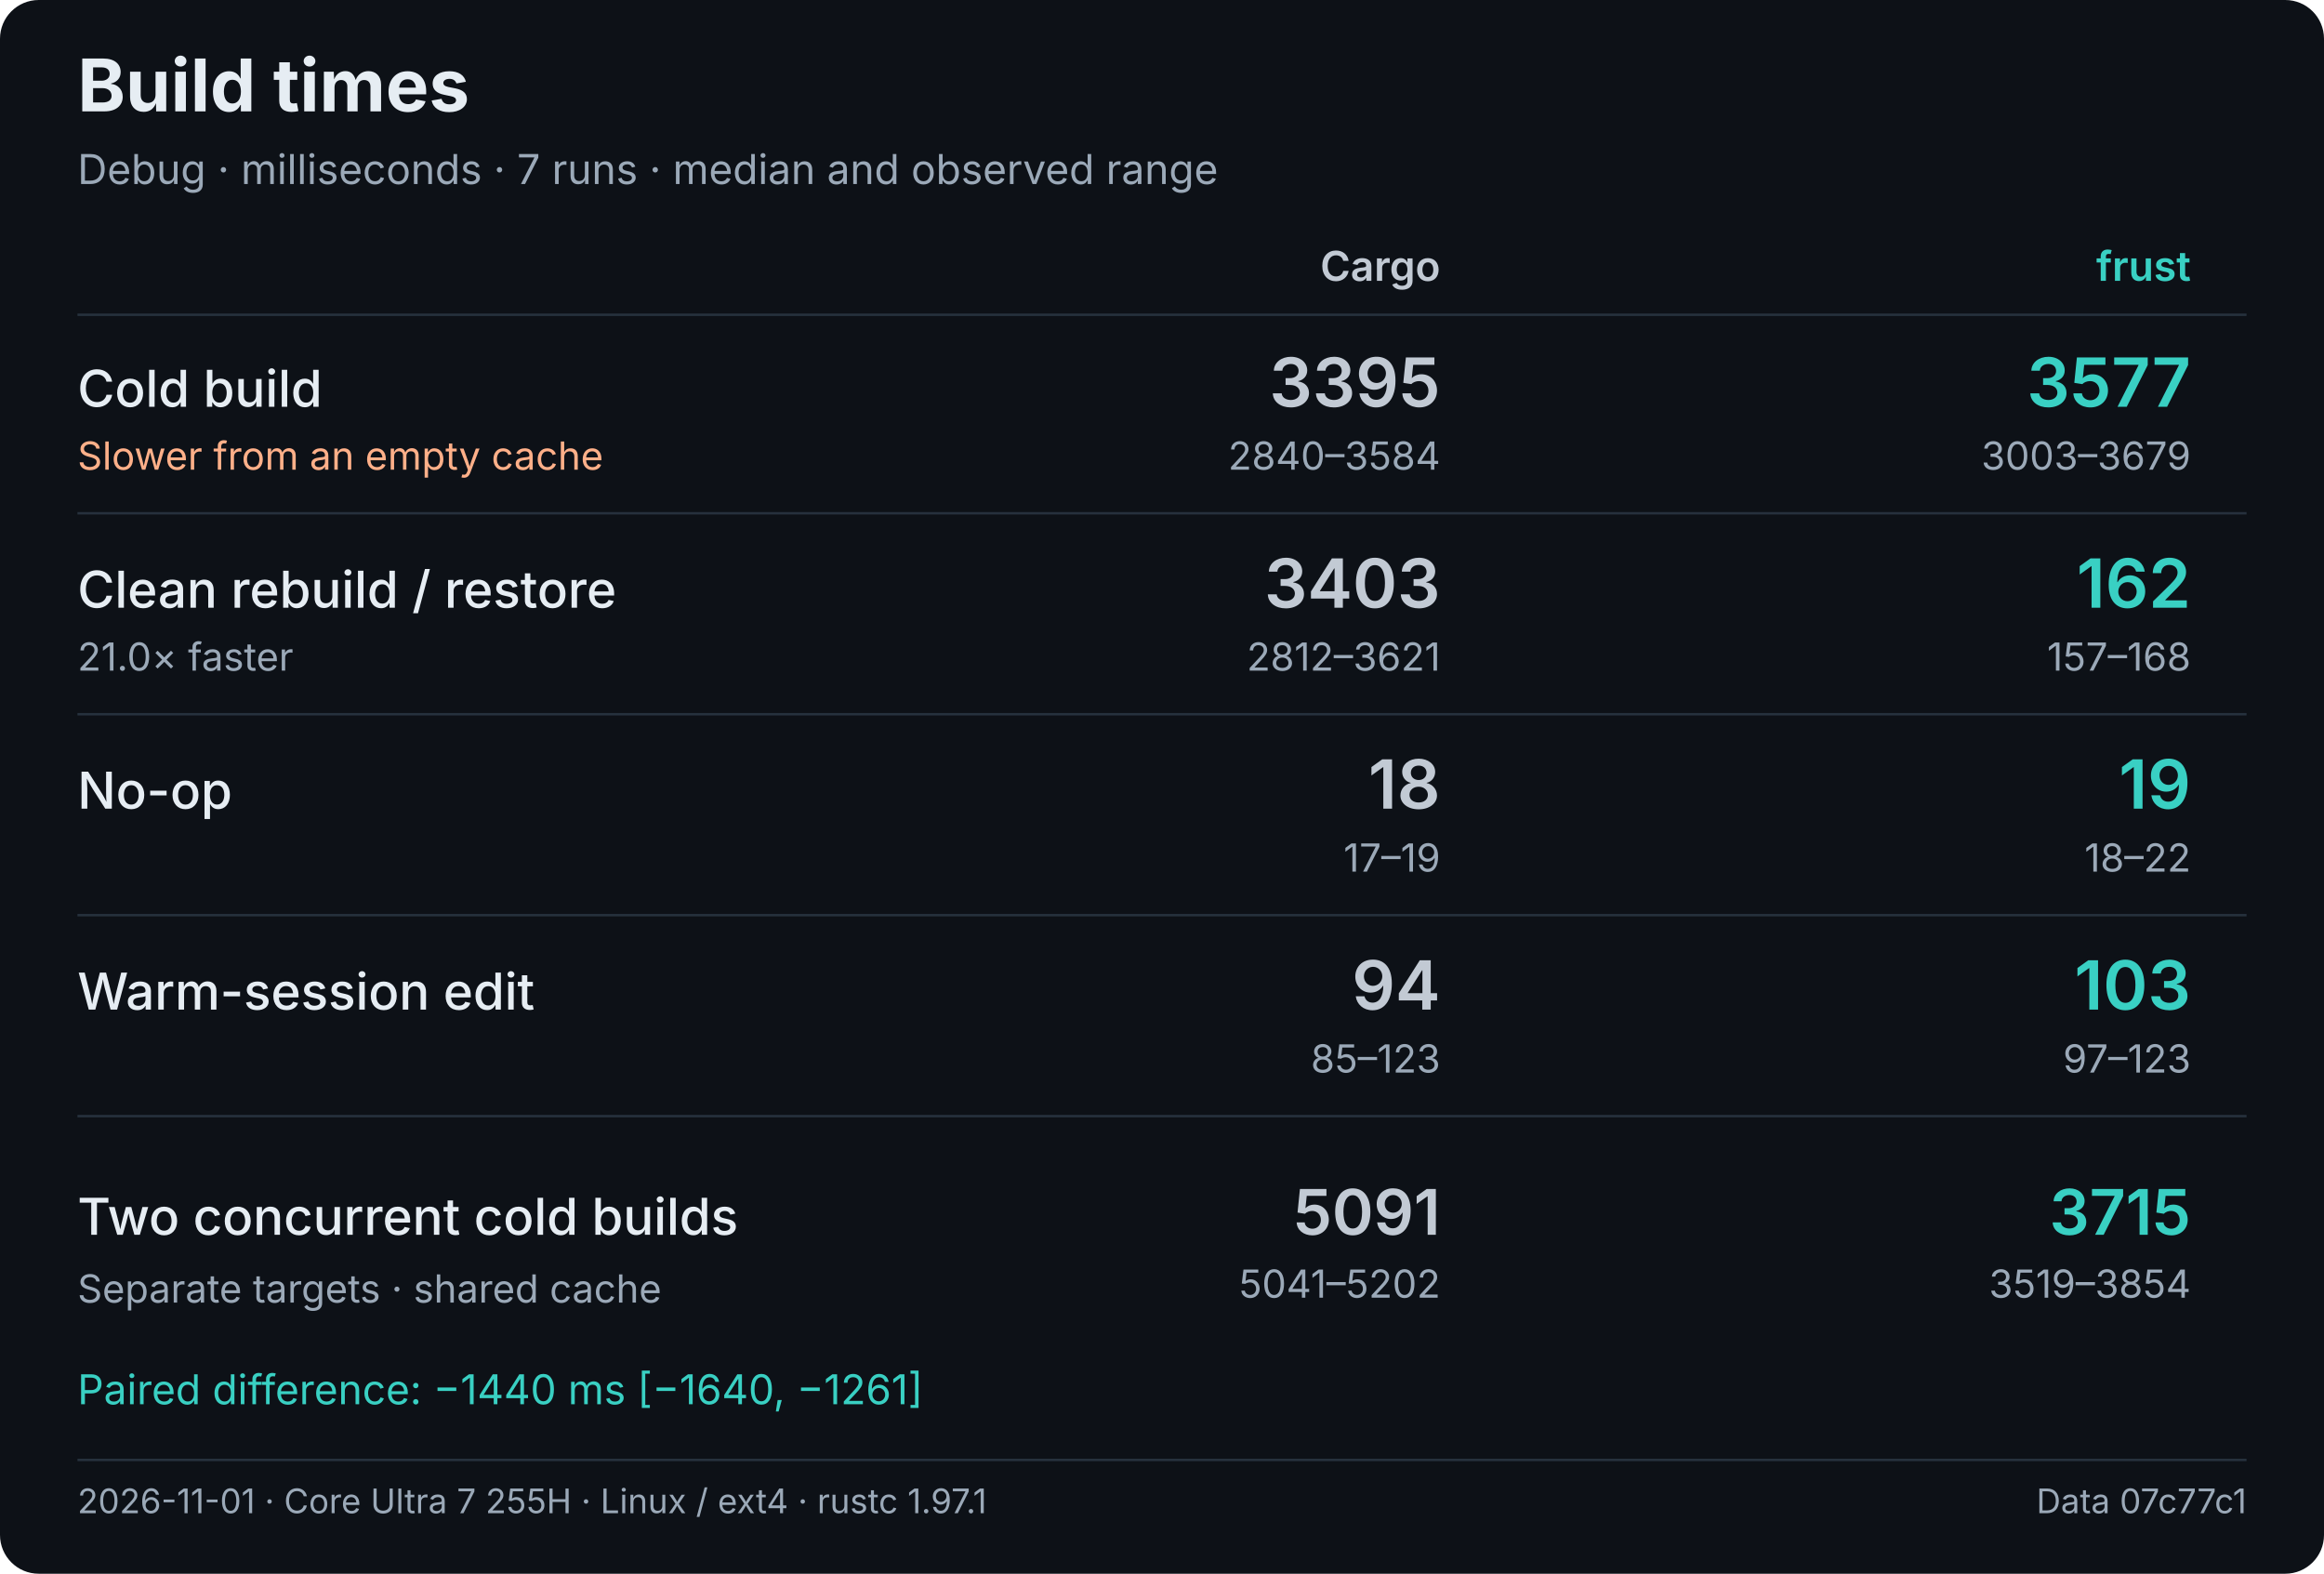
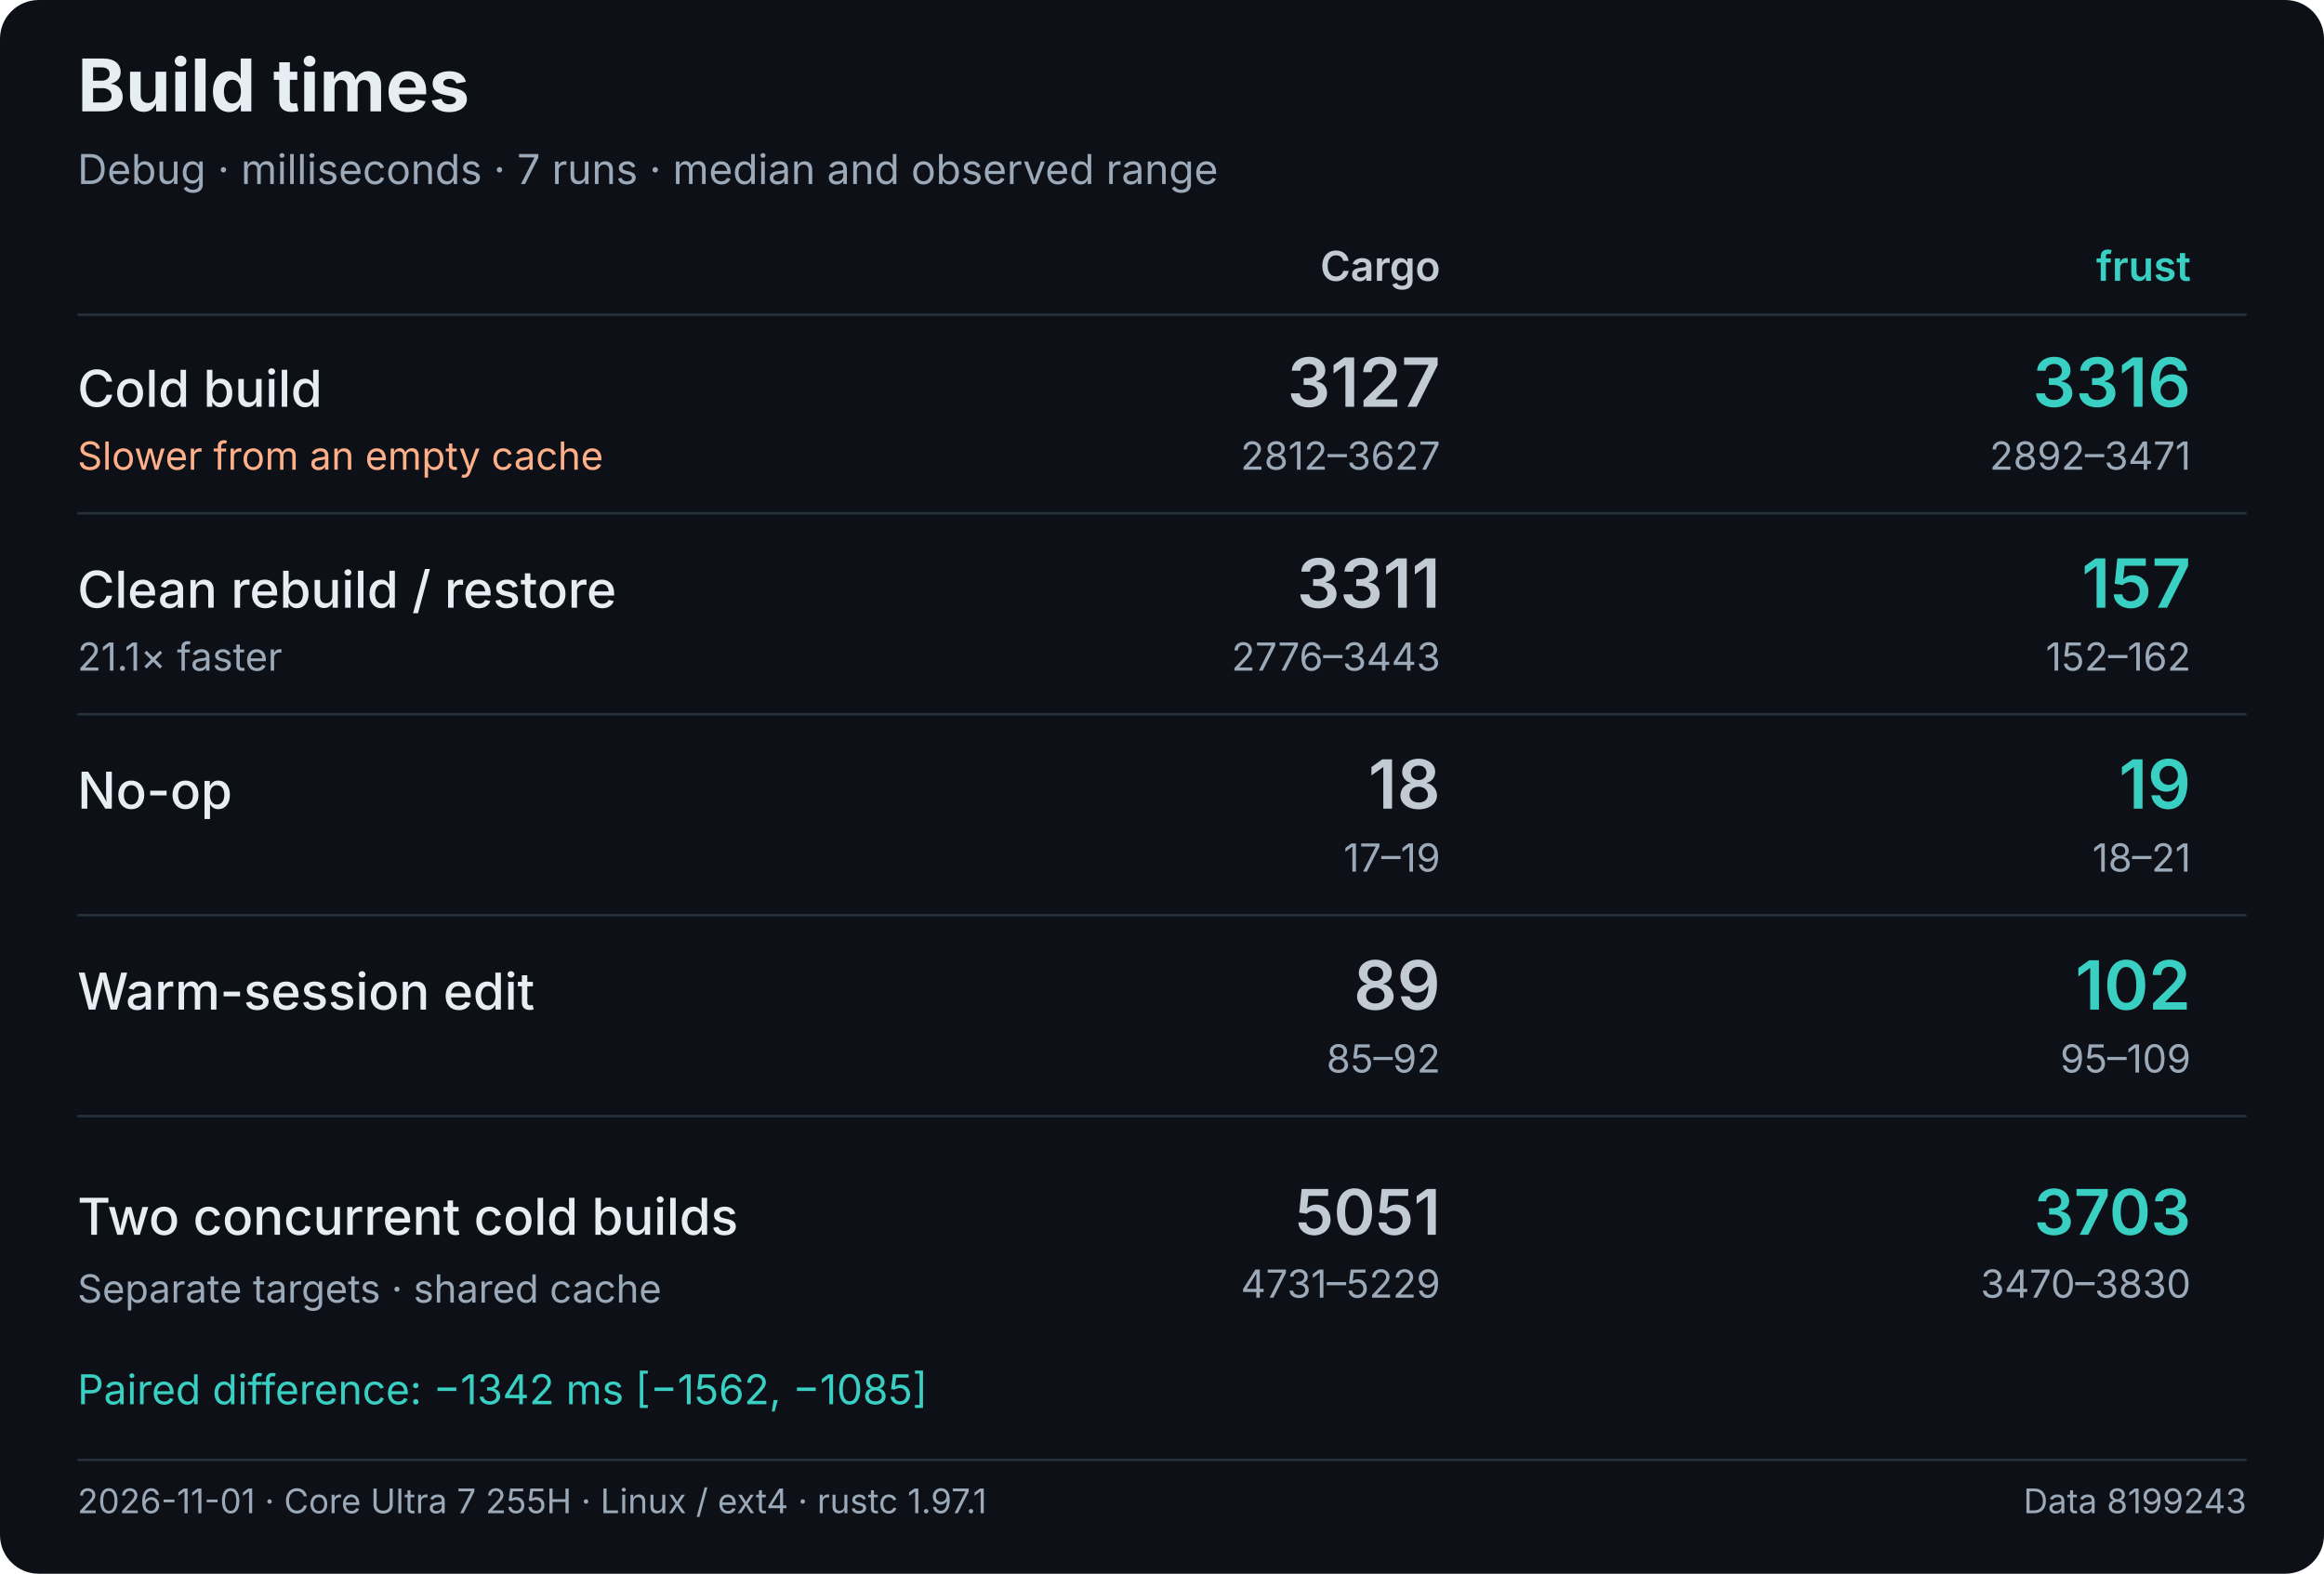
<svg xmlns="http://www.w3.org/2000/svg" viewBox="0 0 960 650" width="960" height="650" role="img" aria-labelledby="title description">
  <rect width="960" height="650" rx="16" fill="#0d1117" />
  <g font-family="system-ui, -apple-system, Segoe UI, sans-serif">
    <text x="32" y="46" font-size="30" fill="#e6edf3" font-weight="650" text-anchor="start">Build times</text>
    <text x="32" y="76" font-size="17" fill="#9ba9b8" font-weight="400" text-anchor="start">Debug · milliseconds · 7 runs · median and observed range</text>
    <text x="595" y="116" font-size="17" fill="#c2cad4" font-weight="600" text-anchor="end">Cargo</text>
    <text x="905" y="116" font-size="17" fill="#39d0c3" font-weight="600" text-anchor="end">frust</text>
    <path d="M32 130H928" stroke="#26313d" />
    <text x="32" y="168" font-size="21" fill="#e6edf3" font-weight="550" text-anchor="start">Cold build</text>
-     <text x="595" y="168" font-size="28" fill="#c2cad4" font-weight="600" text-anchor="end">3395</text>
-     <text x="595" y="194" font-size="16" fill="#9ba9b8" font-weight="400" text-anchor="end">2840–3584</text>
-     <text x="905" y="168" font-size="28" fill="#39d0c3" font-weight="600" text-anchor="end">3577</text>
-     <text x="905" y="194" font-size="16" fill="#9ba9b8" font-weight="400" text-anchor="end">3003–3679</text>
+     <text x="595" y="168" font-size="28" fill="#c2cad4" font-weight="600" text-anchor="end">3127</text>
+     <text x="595" y="194" font-size="16" fill="#9ba9b8" font-weight="400" text-anchor="end">2812–3627</text>
+     <text x="905" y="168" font-size="28" fill="#39d0c3" font-weight="600" text-anchor="end">3316</text>
+     <text x="905" y="194" font-size="16" fill="#9ba9b8" font-weight="400" text-anchor="end">2892–3471</text>
    <text x="32" y="194" font-size="16" fill="#ffb089" font-weight="400" text-anchor="start">Slower from an empty cache</text>
    <path d="M32 212H928" stroke="#26313d" />
    <text x="32" y="251" font-size="21" fill="#e6edf3" font-weight="550" text-anchor="start">Clean rebuild / restore</text>
-     <text x="595" y="251" font-size="28" fill="#c2cad4" font-weight="600" text-anchor="end">3403</text>
-     <text x="595" y="277" font-size="16" fill="#9ba9b8" font-weight="400" text-anchor="end">2812–3621</text>
-     <text x="905" y="251" font-size="28" fill="#39d0c3" font-weight="600" text-anchor="end">162</text>
-     <text x="905" y="277" font-size="16" fill="#9ba9b8" font-weight="400" text-anchor="end">157–168</text>
-     <text x="32" y="277" font-size="16" fill="#9ba9b8" font-weight="400" text-anchor="start">21.0× faster</text>
+     <text x="595" y="251" font-size="28" fill="#c2cad4" font-weight="600" text-anchor="end">3311</text>
+     <text x="595" y="277" font-size="16" fill="#9ba9b8" font-weight="400" text-anchor="end">2776–3443</text>
+     <text x="905" y="251" font-size="28" fill="#39d0c3" font-weight="600" text-anchor="end">157</text>
+     <text x="905" y="277" font-size="16" fill="#9ba9b8" font-weight="400" text-anchor="end">152–162</text>
+     <text x="32" y="277" font-size="16" fill="#9ba9b8" font-weight="400" text-anchor="start">21.1× faster</text>
    <path d="M32 295H928" stroke="#26313d" />
    <text x="32" y="334" font-size="21" fill="#e6edf3" font-weight="550" text-anchor="start">No-op</text>
    <text x="595" y="334" font-size="28" fill="#c2cad4" font-weight="600" text-anchor="end">18</text>
    <text x="595" y="360" font-size="16" fill="#9ba9b8" font-weight="400" text-anchor="end">17–19</text>
    <text x="905" y="334" font-size="28" fill="#39d0c3" font-weight="600" text-anchor="end">19</text>
-     <text x="905" y="360" font-size="16" fill="#9ba9b8" font-weight="400" text-anchor="end">18–22</text>
+     <text x="905" y="360" font-size="16" fill="#9ba9b8" font-weight="400" text-anchor="end">18–21</text>
    <path d="M32 378H928" stroke="#26313d" />
    <text x="32" y="417" font-size="21" fill="#e6edf3" font-weight="550" text-anchor="start">Warm-session edit</text>
-     <text x="595" y="417" font-size="28" fill="#c2cad4" font-weight="600" text-anchor="end">94</text>
-     <text x="595" y="443" font-size="16" fill="#9ba9b8" font-weight="400" text-anchor="end">85–123</text>
-     <text x="905" y="417" font-size="28" fill="#39d0c3" font-weight="600" text-anchor="end">103</text>
-     <text x="905" y="443" font-size="16" fill="#9ba9b8" font-weight="400" text-anchor="end">97–123</text>
+     <text x="595" y="417" font-size="28" fill="#c2cad4" font-weight="600" text-anchor="end">89</text>
+     <text x="595" y="443" font-size="16" fill="#9ba9b8" font-weight="400" text-anchor="end">85–92</text>
+     <text x="905" y="417" font-size="28" fill="#39d0c3" font-weight="600" text-anchor="end">102</text>
+     <text x="905" y="443" font-size="16" fill="#9ba9b8" font-weight="400" text-anchor="end">95–109</text>
    <path d="M32 461H928" stroke="#26313d" />
    <text x="32" y="510" font-size="21" fill="#e6edf3" font-weight="550" text-anchor="start">Two concurrent cold builds</text>
    <text x="32" y="538" font-size="16" fill="#9ba9b8" font-weight="400" text-anchor="start">Separate targets · shared cache</text>
-     <text x="595" y="510" font-size="26" fill="#c2cad4" font-weight="600" text-anchor="end">5091</text>
-     <text x="595" y="536" font-size="16" fill="#9ba9b8" font-weight="400" text-anchor="end">5041–5202</text>
-     <text x="905" y="510" font-size="26" fill="#39d0c3" font-weight="600" text-anchor="end">3715</text>
-     <text x="905" y="536" font-size="16" fill="#9ba9b8" font-weight="400" text-anchor="end">3519–3854</text>
-     <text x="32" y="580" font-size="17" fill="#39d0c3" font-weight="400" text-anchor="start">Paired difference: −1440 ms  [−1640, −1261]</text>
+     <text x="595" y="510" font-size="26" fill="#c2cad4" font-weight="600" text-anchor="end">5051</text>
+     <text x="595" y="536" font-size="16" fill="#9ba9b8" font-weight="400" text-anchor="end">4731–5229</text>
+     <text x="905" y="510" font-size="26" fill="#39d0c3" font-weight="600" text-anchor="end">3703</text>
+     <text x="905" y="536" font-size="16" fill="#9ba9b8" font-weight="400" text-anchor="end">3470–3830</text>
+     <text x="32" y="580" font-size="17" fill="#39d0c3" font-weight="400" text-anchor="start">Paired difference: −1342 ms  [−1562, −1085]</text>
    <path d="M32 603H928" stroke="#26313d" />
    <text x="32" y="625" font-size="14" fill="#9ba9b8" font-weight="400" text-anchor="start">2026-11-01 · Core Ultra 7 255H · Linux / ext4 · rustc 1.97.1</text>
-     <text x="928" y="625" font-size="14" fill="#9ba9b8" font-weight="400" text-anchor="end">Data 07c77c1</text>
+     <text x="928" y="625" font-size="14" fill="#9ba9b8" font-weight="400" text-anchor="end">Data 8199243</text>
  </g>
</svg>
